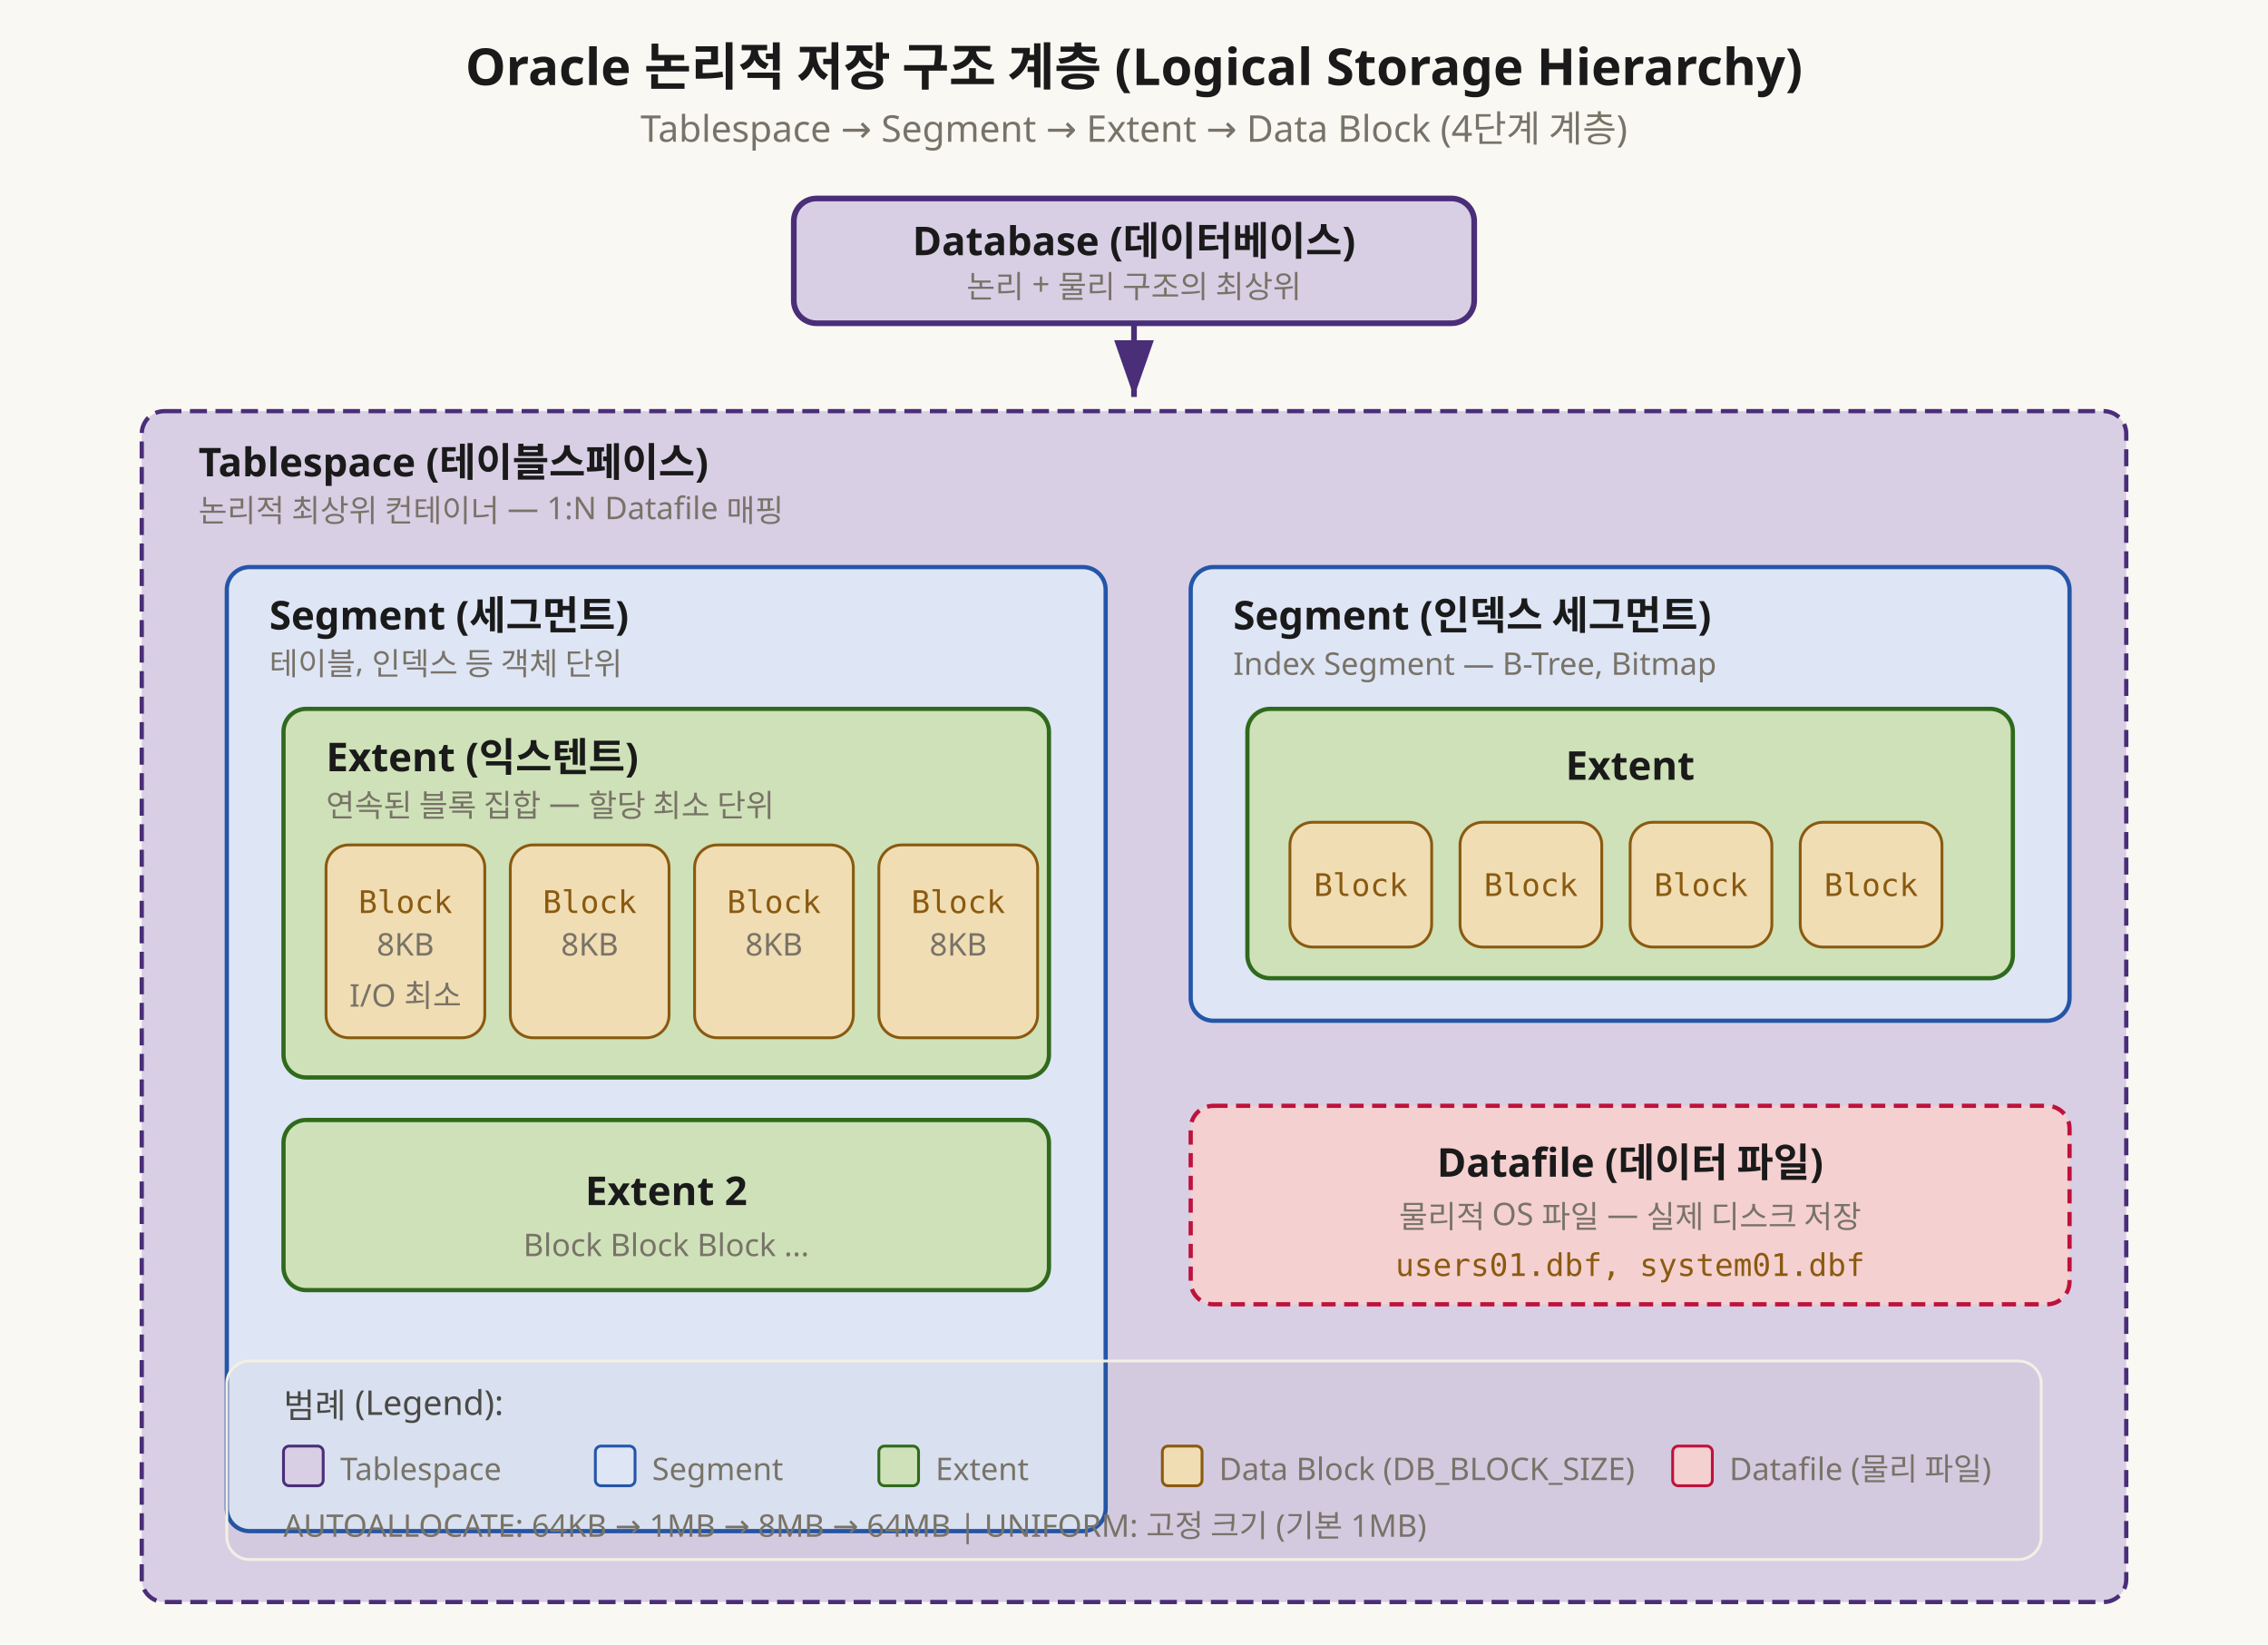
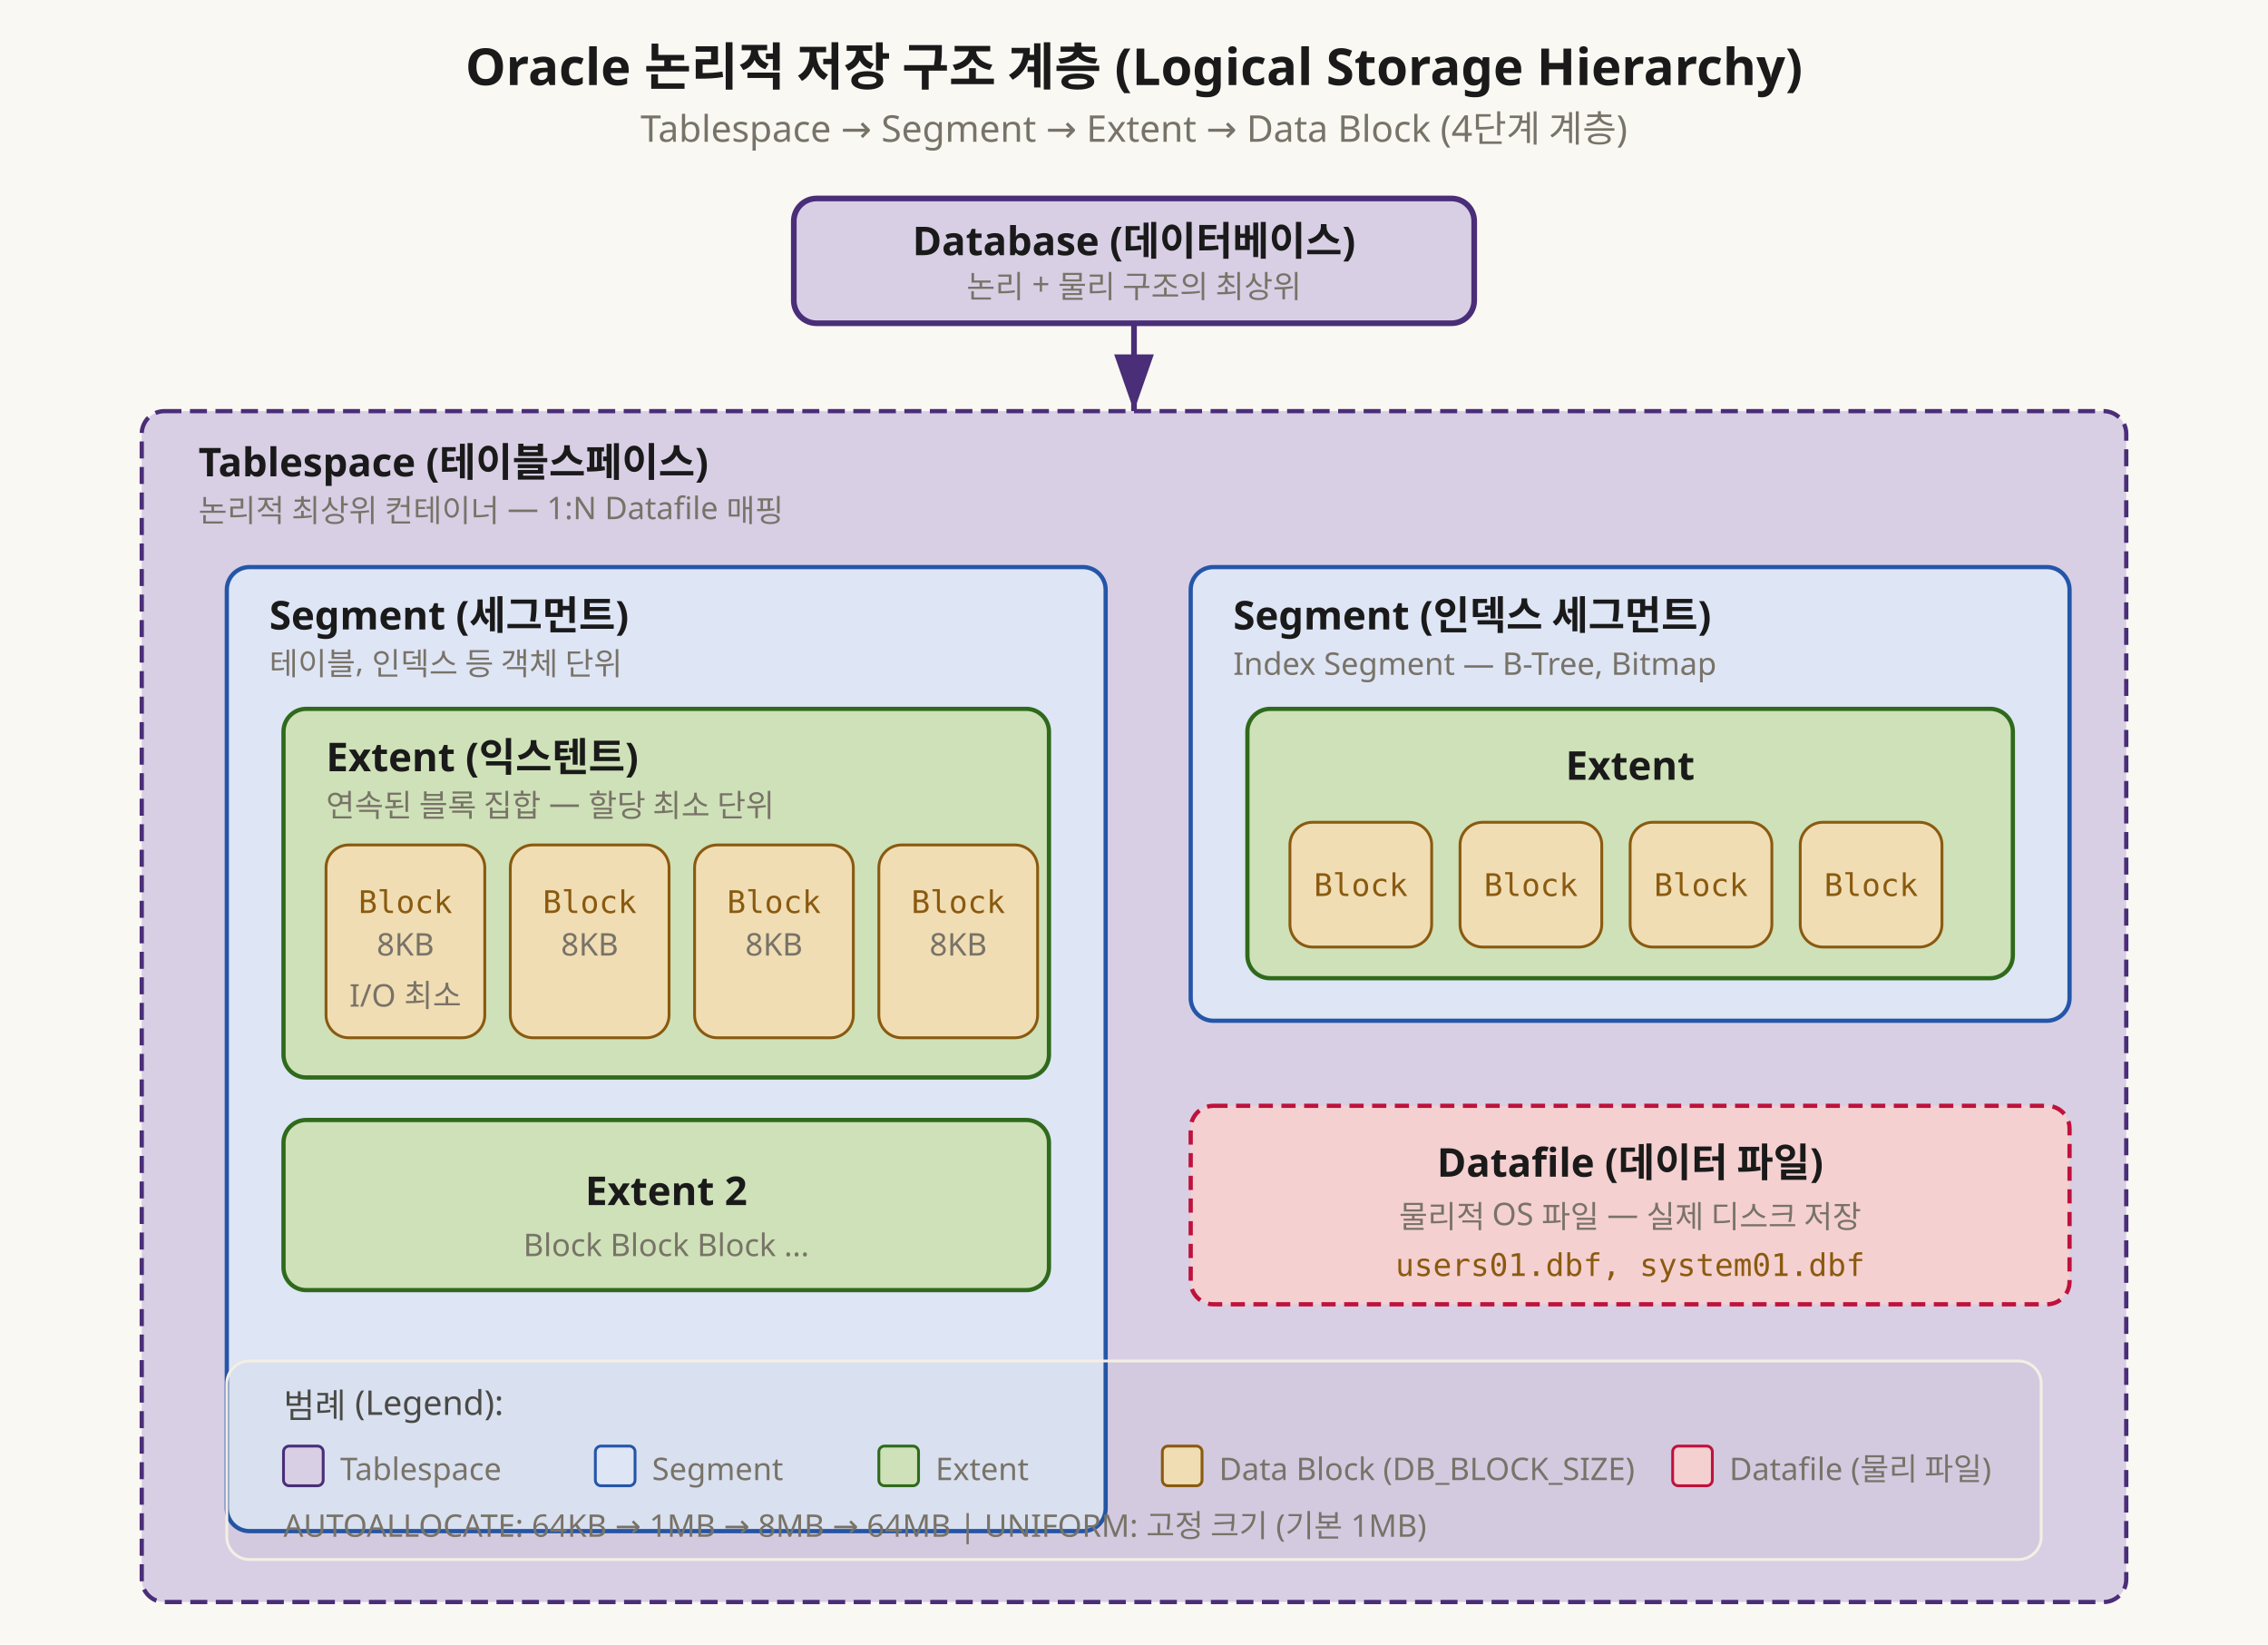
<svg xmlns="http://www.w3.org/2000/svg" viewBox="0 0 800 580">
  <rect x="0" y="0" width="100%" height="100%" fill="#faf8f3" />
  <style>
    text { font-family: 'Pretendard', 'Segoe UI', sans-serif; fill: #1a1a1a; }
    .title { font-size: 18px; font-weight: 700; }
    .subtitle { font-size: 13px; fill: #787368; }
    .label { font-size: 14px; font-weight: 600; }
    .sublabel { font-size: 12px; fill: #4a4a46; }
    .code { font-family: 'Consolas', monospace; font-size: 11px; fill: #8a5a10; }
    .small { font-size: 11px; fill: #787368; }
    .box { rx: 8; ry: 8; }
  </style>
  <defs>
    <marker id="ah" markerWidth="10" markerHeight="7" refX="10" refY="3.5" orient="auto">
      <polygon points="0 0, 10 3.5, 0 7" fill="#4a2e78" />
    </marker>
  </defs>
  <text x="400" y="30" text-anchor="middle" class="title">Oracle 논리적 저장 구조 계층 (Logical Storage Hierarchy)</text>
  <text x="400" y="50" text-anchor="middle" class="subtitle">Tablespace → Segment → Extent → Data Block (4단계 계층)</text>
  <rect x="280" y="70" width="240" height="44" class="box" fill="#d8cfe5" stroke="#4a2e78" stroke-width="2" />
  <text x="400" y="90" text-anchor="middle" class="label" fill="#4a2e78">Database (데이터베이스)</text>
  <text x="400" y="105" text-anchor="middle" class="small">논리 + 물리 구조의 최상위</text>
-   <line x1="400" y1="114" x2="400" y2="140" stroke="#4a2e78" stroke-width="2" marker-end="url(#ah)" />
+   <line x1="400" y1="114" x2="400" y2="145" stroke="#4a2e78" stroke-width="2" marker-end="url(#ah)" />
  <rect x="50" y="145" width="700" height="420" class="box" fill="#d8cfe5" stroke="#4a2e78" stroke-width="1.5" stroke-dasharray="6,3" />
  <text x="70" y="168" class="label" fill="#4a2e78">Tablespace (테이블스페이스)</text>
  <text x="70" y="184" class="small">논리적 최상위 컨테이너 — 1:N Datafile 매핑</text>
  <rect x="80" y="200" width="310" height="340" class="box" fill="#dee5f5" stroke="#2456a8" stroke-width="1.5" />
  <text x="95" y="222" class="label" fill="#2456a8">Segment (세그먼트)</text>
  <text x="95" y="238" class="small">테이블, 인덱스 등 객체 단위</text>
  <rect x="100" y="250" width="270" height="130" class="box" fill="#cfe1b8" stroke="#2f6a1c" stroke-width="1.5" />
  <text x="115" y="272" class="label" fill="#2f6a1c">Extent (익스텐트)</text>
  <text x="115" y="288" class="small">연속된 블록 집합 — 할당 최소 단위</text>
  <rect x="115" y="298" width="56" height="68" class="box" fill="#f0ddb3" stroke="#8a5a10" stroke-width="1" />
  <text x="143" y="322" text-anchor="middle" class="code">Block</text>
  <text x="143" y="337" text-anchor="middle" class="small">8KB</text>
  <text x="143" y="355" text-anchor="middle" class="small">I/O 최소</text>
  <rect x="180" y="298" width="56" height="68" class="box" fill="#f0ddb3" stroke="#8a5a10" stroke-width="1" />
  <text x="208" y="322" text-anchor="middle" class="code">Block</text>
  <text x="208" y="337" text-anchor="middle" class="small">8KB</text>
  <rect x="245" y="298" width="56" height="68" class="box" fill="#f0ddb3" stroke="#8a5a10" stroke-width="1" />
  <text x="273" y="322" text-anchor="middle" class="code">Block</text>
  <text x="273" y="337" text-anchor="middle" class="small">8KB</text>
  <rect x="310" y="298" width="56" height="68" class="box" fill="#f0ddb3" stroke="#8a5a10" stroke-width="1" />
  <text x="338" y="322" text-anchor="middle" class="code">Block</text>
  <text x="338" y="337" text-anchor="middle" class="small">8KB</text>
  <rect x="100" y="395" width="270" height="60" class="box" fill="#cfe1b8" stroke="#2f6a1c" stroke-width="1.5" />
  <text x="235" y="425" text-anchor="middle" class="label" fill="#2f6a1c">Extent 2</text>
  <text x="235" y="443" text-anchor="middle" class="small">Block Block Block ...</text>
  <rect x="420" y="200" width="310" height="160" class="box" fill="#dee5f5" stroke="#2456a8" stroke-width="1.5" />
  <text x="435" y="222" class="label" fill="#2456a8">Segment (인덱스 세그먼트)</text>
  <text x="435" y="238" class="small">Index Segment — B-Tree, Bitmap</text>
  <rect x="440" y="250" width="270" height="95" class="box" fill="#cfe1b8" stroke="#2f6a1c" stroke-width="1.5" />
  <text x="575" y="275" text-anchor="middle" class="label" fill="#2f6a1c">Extent</text>
  <rect x="455" y="290" width="50" height="44" class="box" fill="#f0ddb3" stroke="#8a5a10" stroke-width="1" />
  <text x="480" y="316" text-anchor="middle" class="code">Block</text>
  <rect x="515" y="290" width="50" height="44" class="box" fill="#f0ddb3" stroke="#8a5a10" stroke-width="1" />
  <text x="540" y="316" text-anchor="middle" class="code">Block</text>
  <rect x="575" y="290" width="50" height="44" class="box" fill="#f0ddb3" stroke="#8a5a10" stroke-width="1" />
  <text x="600" y="316" text-anchor="middle" class="code">Block</text>
  <rect x="635" y="290" width="50" height="44" class="box" fill="#f0ddb3" stroke="#8a5a10" stroke-width="1" />
  <text x="660" y="316" text-anchor="middle" class="code">Block</text>
  <rect x="420" y="390" width="310" height="70" class="box" fill="#f5d0d0" stroke="#be123c" stroke-width="1.5" stroke-dasharray="5,3" />
  <text x="575" y="415" text-anchor="middle" class="label" fill="#be123c">Datafile (데이터 파일)</text>
  <text x="575" y="433" text-anchor="middle" class="small">물리적 OS 파일 — 실제 디스크 저장</text>
  <text x="575" y="450" text-anchor="middle" class="code">users01.dbf, system01.dbf</text>
  <rect x="80" y="480" width="640" height="70" class="box" fill="rgba(42,42,42,0.03)" stroke="#f3efe4" stroke-width="1" />
  <text x="100" y="500" class="sublabel">범례 (Legend):</text>
  <rect x="100" y="510" width="14" height="14" fill="#d8cfe5" stroke="#4a2e78" stroke-width="1" rx="2" />
  <text x="120" y="522" class="small">Tablespace</text>
  <rect x="210" y="510" width="14" height="14" fill="#dee5f5" stroke="#2456a8" stroke-width="1" rx="2" />
  <text x="230" y="522" class="small">Segment</text>
  <rect x="310" y="510" width="14" height="14" fill="#cfe1b8" stroke="#2f6a1c" stroke-width="1" rx="2" />
  <text x="330" y="522" class="small">Extent</text>
  <rect x="410" y="510" width="14" height="14" fill="#f0ddb3" stroke="#8a5a10" stroke-width="1" rx="2" />
  <text x="430" y="522" class="small">Data Block (DB_BLOCK_SIZE)</text>
  <rect x="590" y="510" width="14" height="14" fill="#f5d0d0" stroke="#be123c" stroke-width="1" rx="2" />
  <text x="610" y="522" class="small">Datafile (물리 파일)</text>
  <text x="100" y="542" class="small">AUTOALLOCATE: 64KB → 1MB → 8MB → 64MB | UNIFORM: 고정 크기 (기본 1MB)</text>
</svg>
